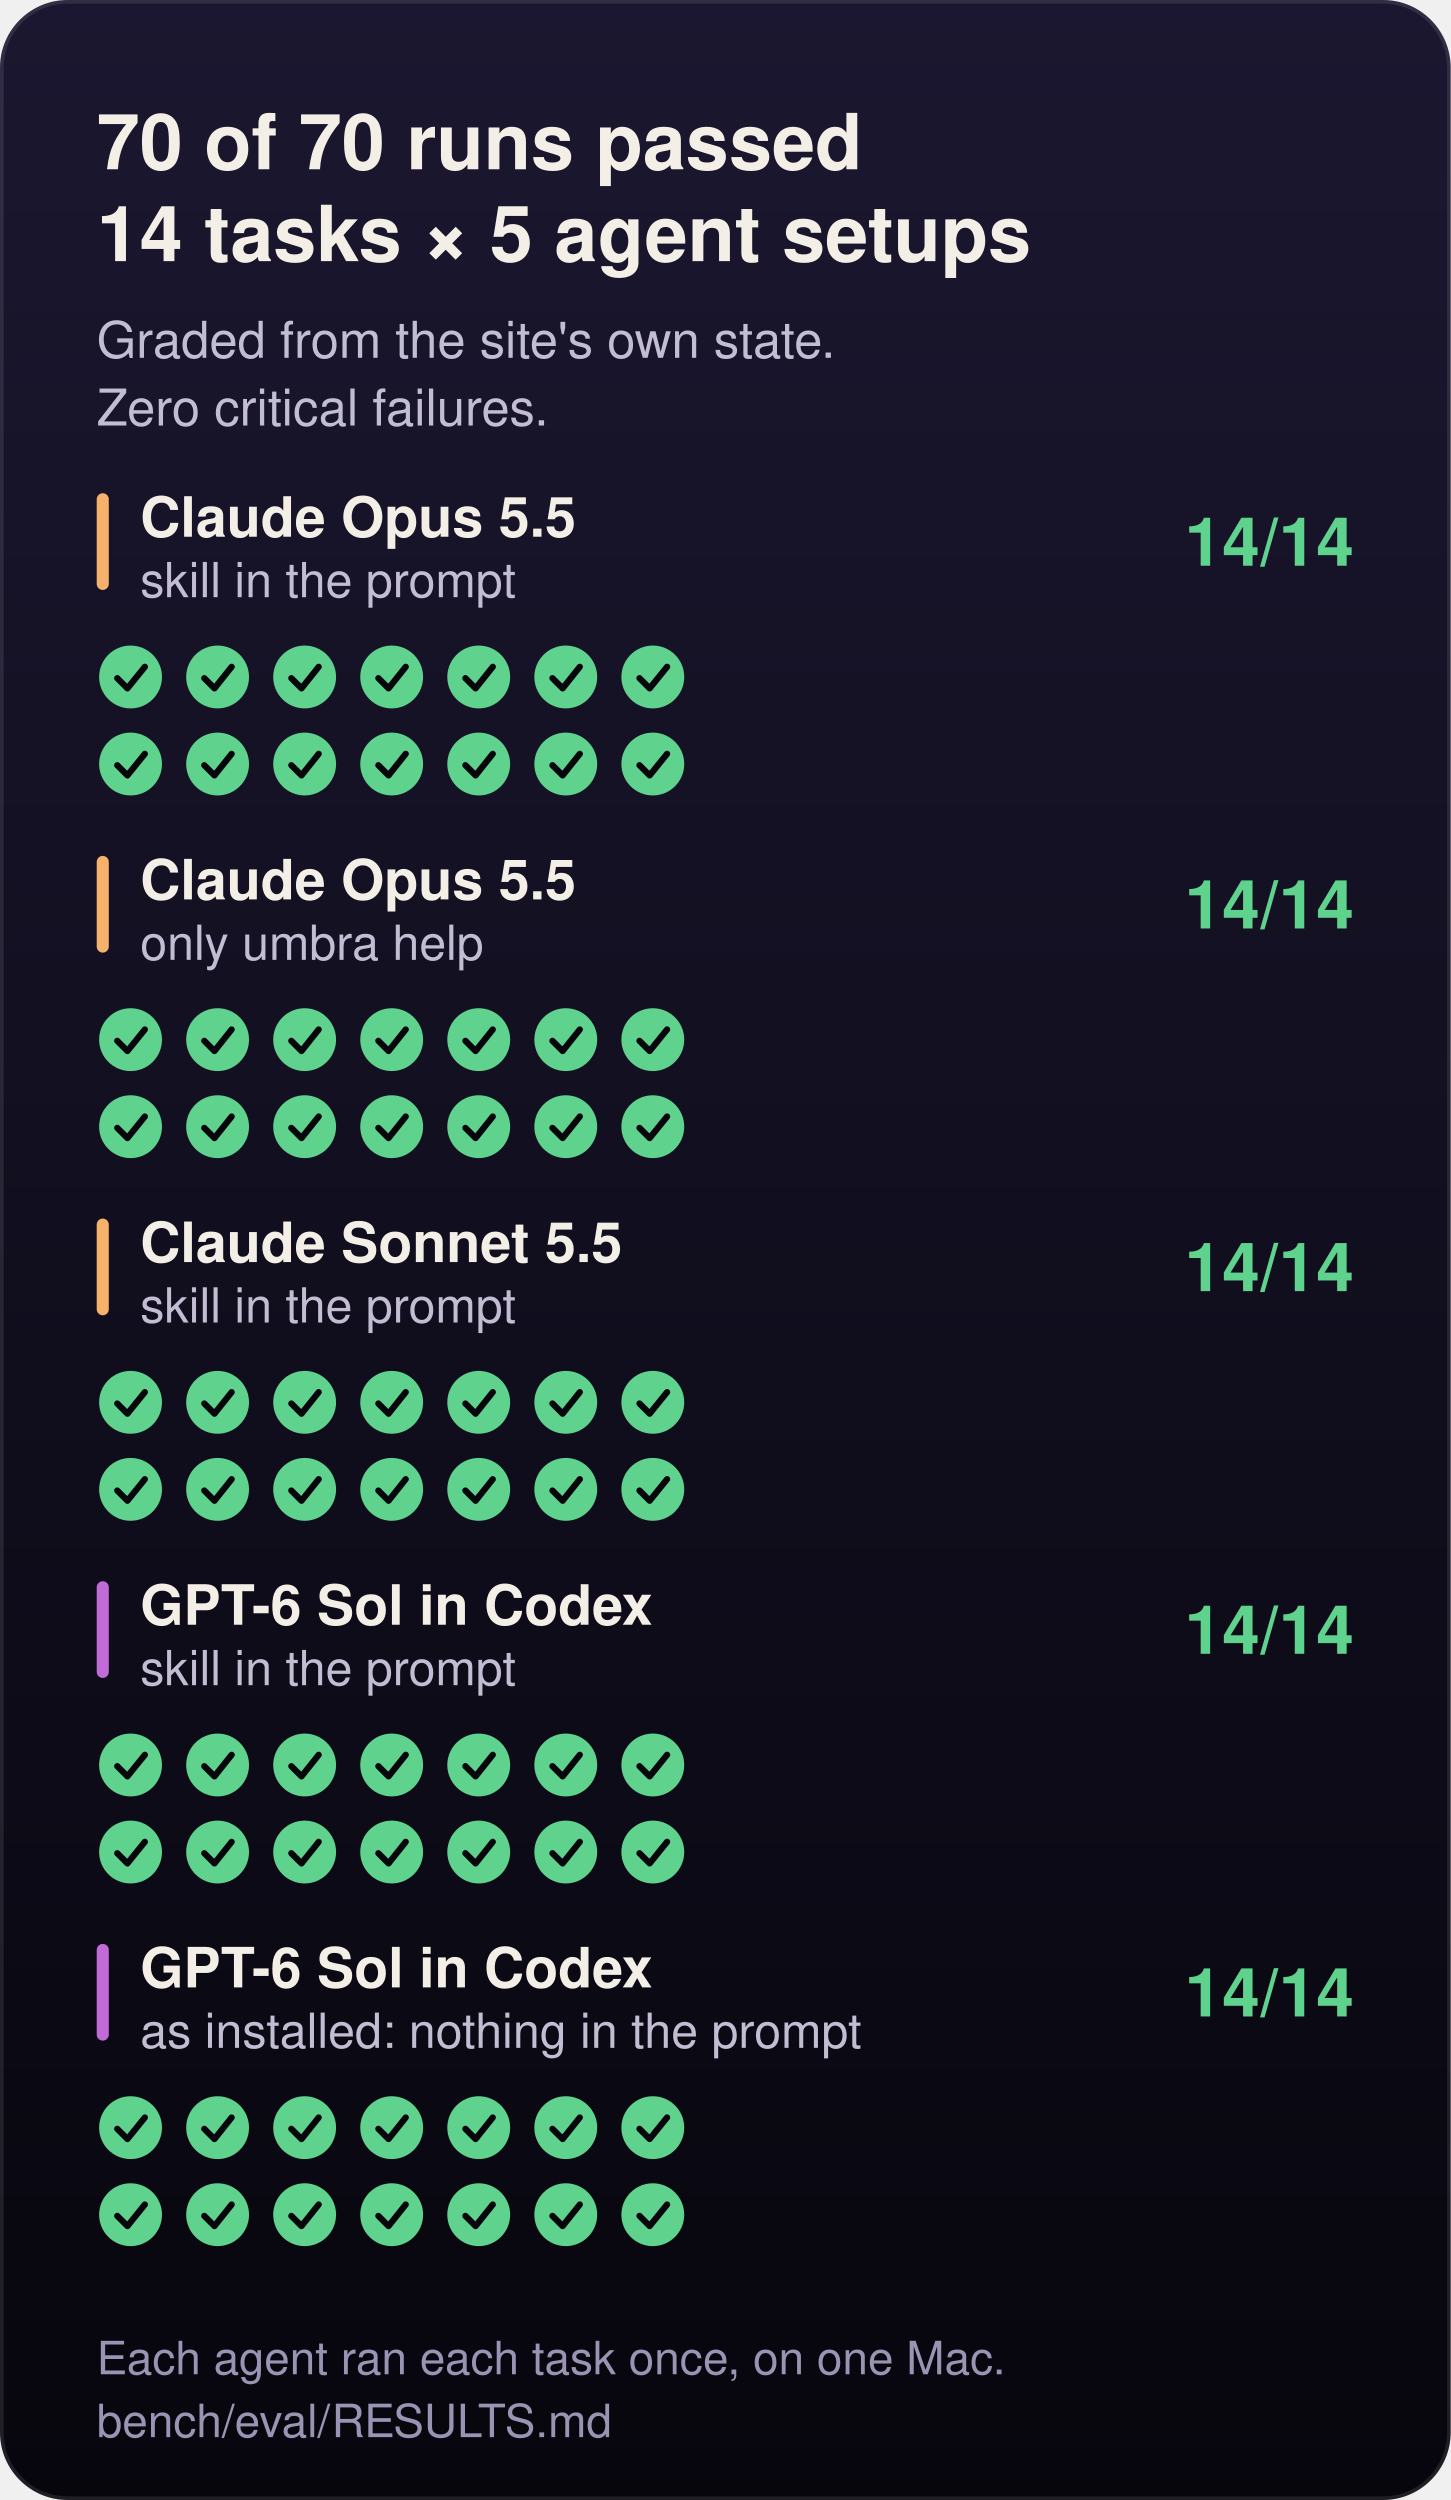
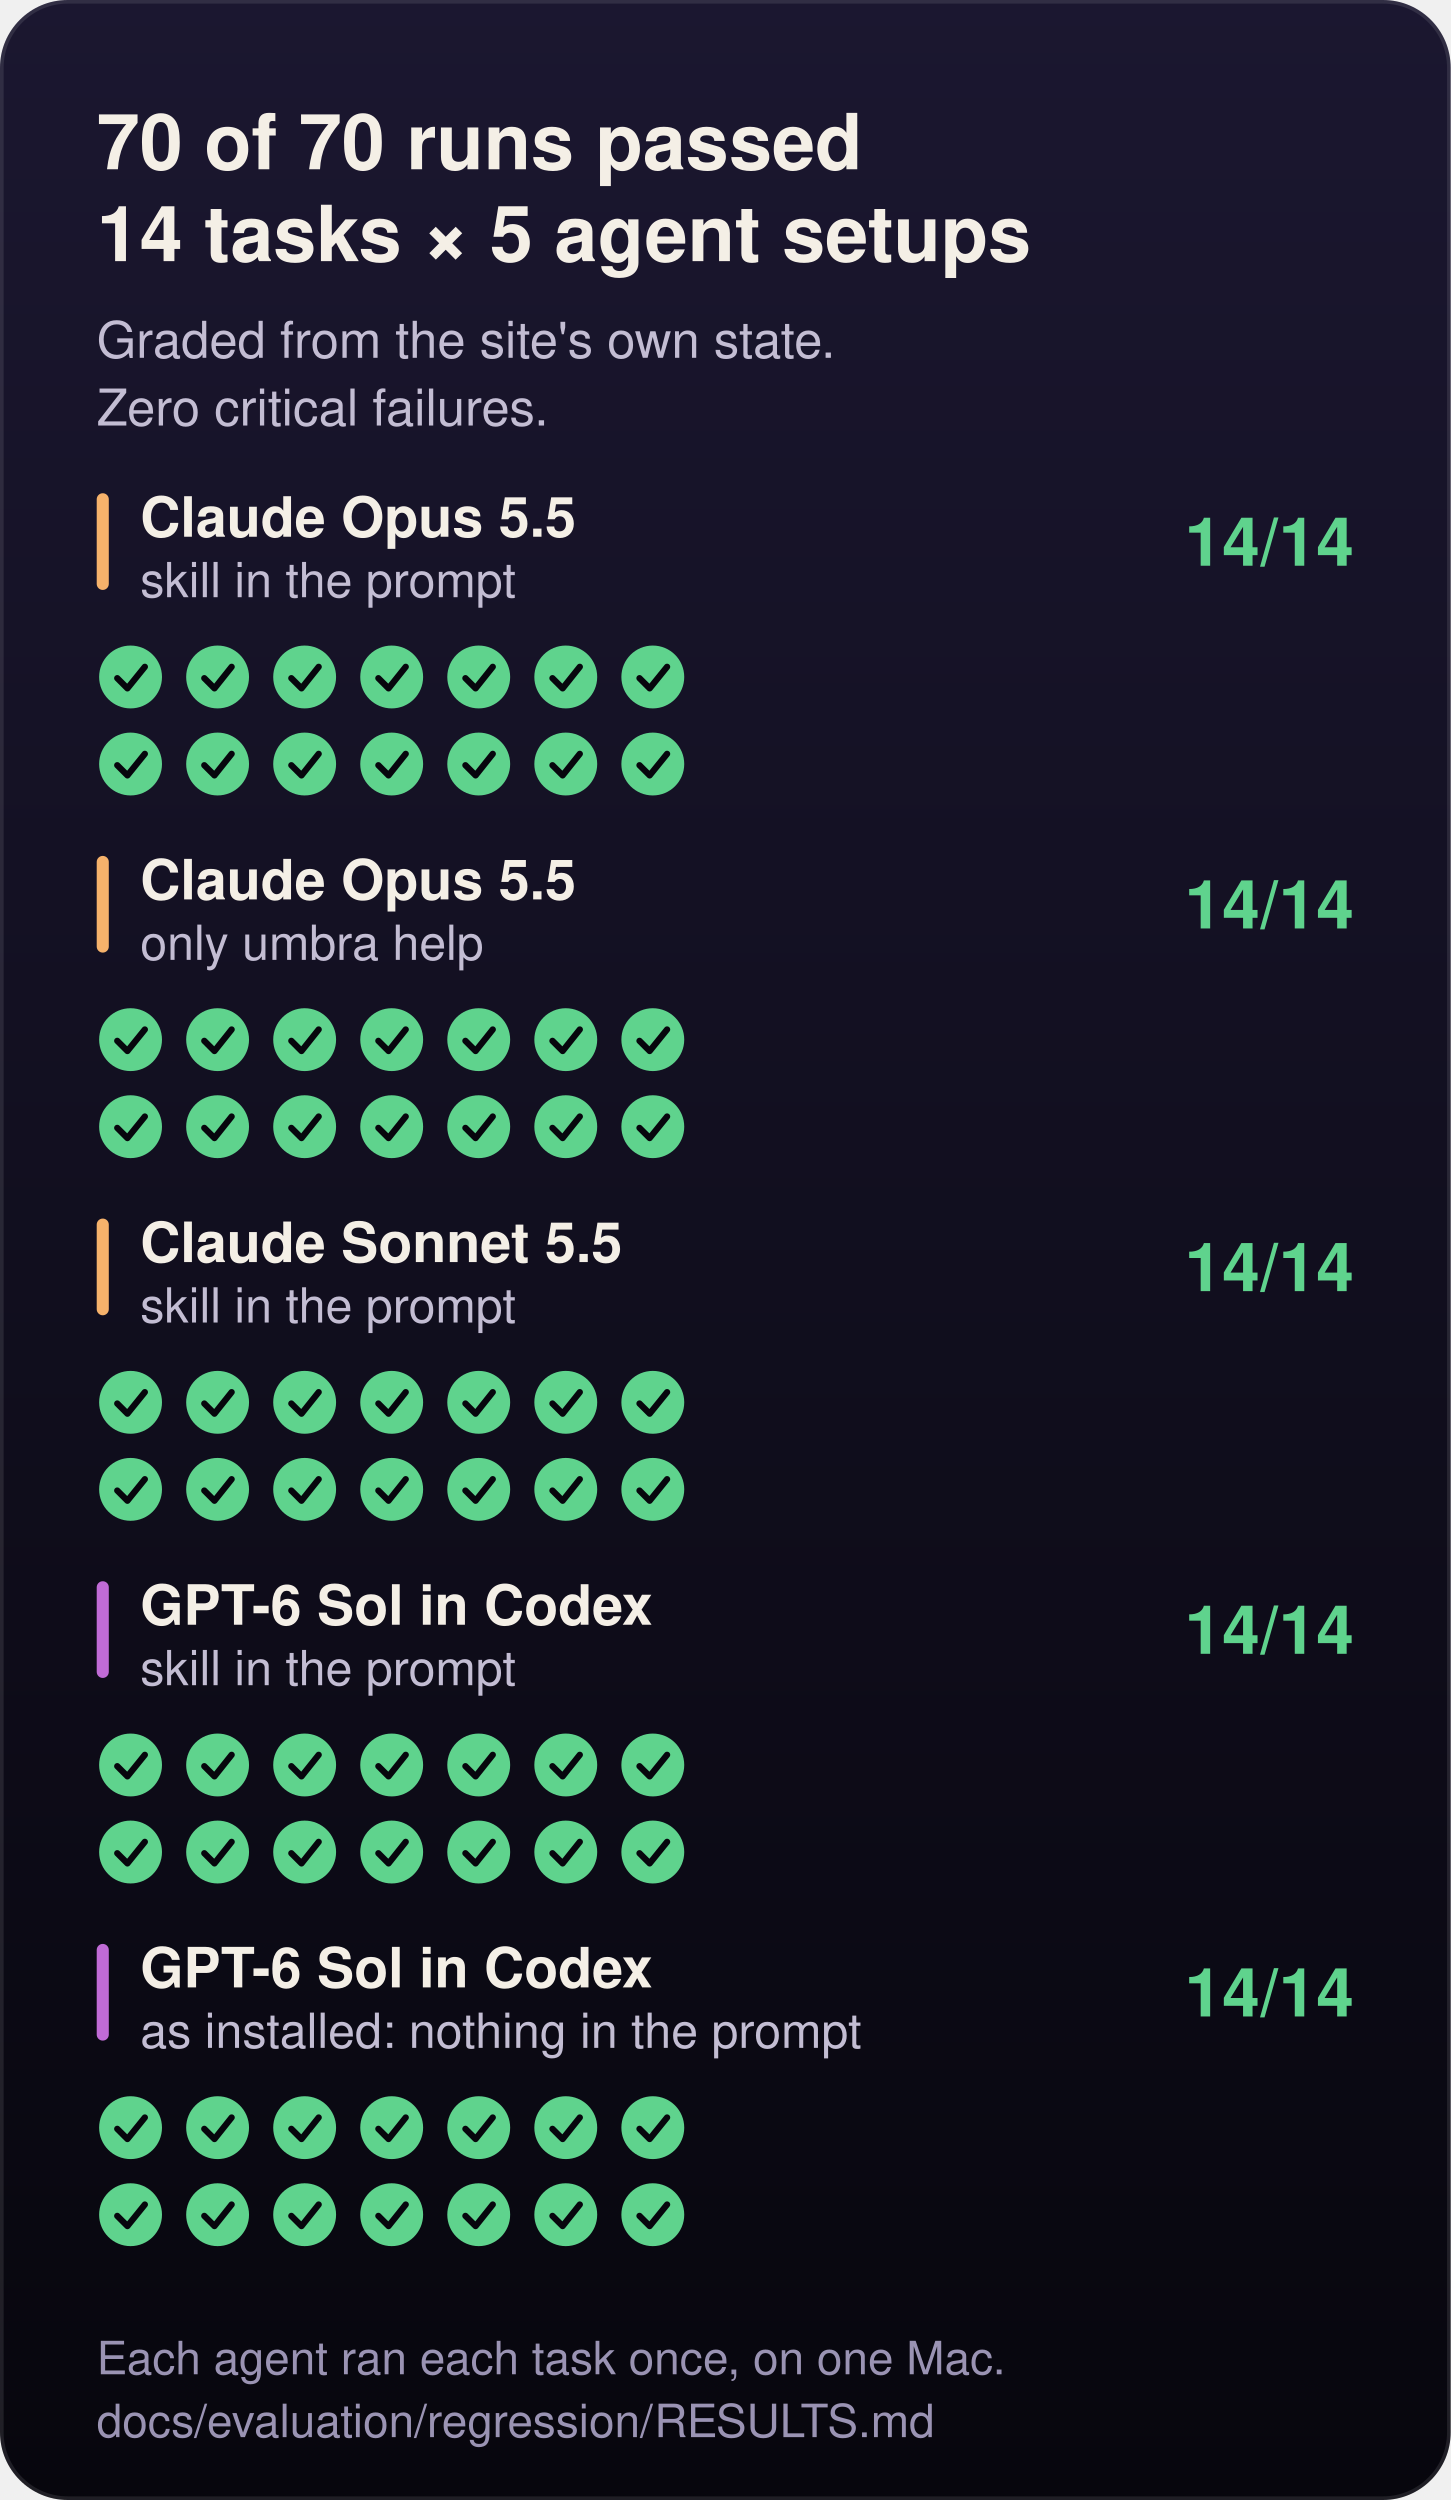
<svg xmlns="http://www.w3.org/2000/svg" viewBox="0 0 600 1034" width="600" height="1034" role="img" aria-labelledby="title desc">
  <defs>
    <radialGradient id="corona" cx="0" cy="0" r="230" gradientUnits="userSpaceOnUse">
      <stop offset="0.60" stop-color="#ffe7b0" stop-opacity="0" />
      <stop offset="0.655" stop-color="#fff1d2" stop-opacity="1" />
      <stop offset="0.70" stop-color="#f6b26b" stop-opacity="0.7" />
      <stop offset="0.82" stop-color="#c06bd6" stop-opacity="0.22" />
      <stop offset="1" stop-color="#7c5cf6" stop-opacity="0" />
    </radialGradient>
    <radialGradient id="rays" cx="0" cy="0" r="262" gradientUnits="userSpaceOnUse">
      <stop offset="0.56" stop-color="#fff1d2" stop-opacity="0.75" />
      <stop offset="0.72" stop-color="#f6b26b" stop-opacity="0.32" />
      <stop offset="1" stop-color="#c06bd6" stop-opacity="0" />
    </radialGradient>
    <radialGradient id="moon" cx="-40" cy="-50" r="190" gradientUnits="userSpaceOnUse">
      <stop offset="0" stop-color="#1c1830" />
      <stop offset="1" stop-color="#07060d" />
    </radialGradient>
    <radialGradient id="bead" cx="0" cy="0" r="46" gradientUnits="userSpaceOnUse">
      <stop offset="0" stop-color="#ffffff" />
      <stop offset="0.18" stop-color="#fff4dc" />
      <stop offset="0.45" stop-color="#ffd08a" stop-opacity="0.45" />
      <stop offset="1" stop-color="#ffb35c" stop-opacity="0" />
    </radialGradient>
    <radialGradient id="halo" cx="0.5" cy="0.5" r="0.5">
      <stop offset="0" stop-color="#7c5cf6" stop-opacity="0.20" />
      <stop offset="1" stop-color="#7c5cf6" stop-opacity="0" />
    </radialGradient>
    <filter id="soft" x="-25%" y="-25%" width="150%" height="150%">
      <feGaussianBlur stdDeviation="2.6" />
    </filter>
    <linearGradient id="sky" x1="0" y1="0" x2="0" y2="1">
      <stop offset="0" stop-color="#1b1730" />
      <stop offset="1" stop-color="#07060d" />
    </linearGradient>
  </defs>
  <rect width="600" height="1034" rx="28" fill="url(#sky)" />
  <rect x="0.75" y="0.75" width="598.5" height="1032.5" rx="27.25" fill="none" stroke="#ffffff" stroke-opacity="0.10" stroke-width="1.5" />
  <text x="40" y="70" font-family="-apple-system, BlinkMacSystemFont, 'SF Pro Display', 'Segoe UI', Helvetica, Arial, sans-serif" font-size="32" fill="#f4efe6" font-weight="600">70 of 70 runs passed</text>
  <text x="40" y="108" font-family="-apple-system, BlinkMacSystemFont, 'SF Pro Display', 'Segoe UI', Helvetica, Arial, sans-serif" font-size="32" fill="#f4efe6" font-weight="600">14 tasks × 5 agent setups</text>
  <text x="40" y="148" font-family="-apple-system, BlinkMacSystemFont, 'SF Pro Display', 'Segoe UI', Helvetica, Arial, sans-serif" font-size="21" fill="#c3bdd3">Graded from the site's own state.</text>
  <text x="40" y="176" font-family="-apple-system, BlinkMacSystemFont, 'SF Pro Display', 'Segoe UI', Helvetica, Arial, sans-serif" font-size="21" fill="#c3bdd3">Zero critical failures.</text>
  <rect x="40" y="204" width="5" height="40" rx="2.5" fill="#f6b26b" />
  <text x="58" y="222" font-family="-apple-system, BlinkMacSystemFont, 'SF Pro Display', 'Segoe UI', Helvetica, Arial, sans-serif" font-size="23" fill="#f4efe6" font-weight="600">Claude Opus 5.5</text>
  <text x="58" y="247" font-family="-apple-system, BlinkMacSystemFont, 'SF Pro Display', 'Segoe UI', Helvetica, Arial, sans-serif" font-size="20" fill="#c3bdd3">skill in the prompt</text>
  <text x="560" y="234" font-family="-apple-system, BlinkMacSystemFont, 'SF Pro Display', 'Segoe UI', Helvetica, Arial, sans-serif" font-size="28" fill="#5fd38d" font-weight="700" text-anchor="end">14/14</text>
  <circle cx="54" cy="280" r="13" fill="#5fd38d" />
  <path d="M48.5 280.5 L52.7 284.7 L59.9 275.8" fill="none" stroke="#07060d" stroke-width="2.6" stroke-linecap="round" stroke-linejoin="round" />
  <circle cx="90" cy="280" r="13" fill="#5fd38d" />
  <path d="M84.5 280.5 L88.7 284.7 L95.8 275.8" fill="none" stroke="#07060d" stroke-width="2.6" stroke-linecap="round" stroke-linejoin="round" />
  <circle cx="126" cy="280" r="13" fill="#5fd38d" />
  <path d="M120.5 280.5 L124.7 284.7 L131.8 275.8" fill="none" stroke="#07060d" stroke-width="2.6" stroke-linecap="round" stroke-linejoin="round" />
  <circle cx="162" cy="280" r="13" fill="#5fd38d" />
  <path d="M156.5 280.5 L160.7 284.7 L167.8 275.8" fill="none" stroke="#07060d" stroke-width="2.6" stroke-linecap="round" stroke-linejoin="round" />
  <circle cx="198" cy="280" r="13" fill="#5fd38d" />
  <path d="M192.5 280.5 L196.7 284.7 L203.8 275.8" fill="none" stroke="#07060d" stroke-width="2.6" stroke-linecap="round" stroke-linejoin="round" />
  <circle cx="234" cy="280" r="13" fill="#5fd38d" />
  <path d="M228.5 280.5 L232.7 284.7 L239.8 275.8" fill="none" stroke="#07060d" stroke-width="2.6" stroke-linecap="round" stroke-linejoin="round" />
  <circle cx="270" cy="280" r="13" fill="#5fd38d" />
  <path d="M264.5 280.5 L268.7 284.7 L275.9 275.8" fill="none" stroke="#07060d" stroke-width="2.6" stroke-linecap="round" stroke-linejoin="round" />
  <circle cx="54" cy="316" r="13" fill="#5fd38d" />
  <path d="M48.5 316.5 L52.7 320.7 L59.9 311.8" fill="none" stroke="#07060d" stroke-width="2.6" stroke-linecap="round" stroke-linejoin="round" />
  <circle cx="90" cy="316" r="13" fill="#5fd38d" />
  <path d="M84.5 316.5 L88.7 320.7 L95.8 311.8" fill="none" stroke="#07060d" stroke-width="2.6" stroke-linecap="round" stroke-linejoin="round" />
  <circle cx="126" cy="316" r="13" fill="#5fd38d" />
  <path d="M120.5 316.5 L124.7 320.7 L131.8 311.8" fill="none" stroke="#07060d" stroke-width="2.6" stroke-linecap="round" stroke-linejoin="round" />
  <circle cx="162" cy="316" r="13" fill="#5fd38d" />
  <path d="M156.5 316.5 L160.7 320.7 L167.8 311.8" fill="none" stroke="#07060d" stroke-width="2.6" stroke-linecap="round" stroke-linejoin="round" />
  <circle cx="198" cy="316" r="13" fill="#5fd38d" />
  <path d="M192.5 316.5 L196.7 320.7 L203.8 311.8" fill="none" stroke="#07060d" stroke-width="2.6" stroke-linecap="round" stroke-linejoin="round" />
  <circle cx="234" cy="316" r="13" fill="#5fd38d" />
  <path d="M228.5 316.5 L232.7 320.7 L239.8 311.8" fill="none" stroke="#07060d" stroke-width="2.6" stroke-linecap="round" stroke-linejoin="round" />
  <circle cx="270" cy="316" r="13" fill="#5fd38d" />
  <path d="M264.5 316.5 L268.7 320.7 L275.9 311.8" fill="none" stroke="#07060d" stroke-width="2.6" stroke-linecap="round" stroke-linejoin="round" />
  <rect x="40" y="354" width="5" height="40" rx="2.5" fill="#f6b26b" />
  <text x="58" y="372" font-family="-apple-system, BlinkMacSystemFont, 'SF Pro Display', 'Segoe UI', Helvetica, Arial, sans-serif" font-size="23" fill="#f4efe6" font-weight="600">Claude Opus 5.5</text>
  <text x="58" y="397" font-family="-apple-system, BlinkMacSystemFont, 'SF Pro Display', 'Segoe UI', Helvetica, Arial, sans-serif" font-size="20" fill="#c3bdd3">only umbra help</text>
  <text x="560" y="384" font-family="-apple-system, BlinkMacSystemFont, 'SF Pro Display', 'Segoe UI', Helvetica, Arial, sans-serif" font-size="28" fill="#5fd38d" font-weight="700" text-anchor="end">14/14</text>
  <circle cx="54" cy="430" r="13" fill="#5fd38d" />
  <path d="M48.5 430.5 L52.7 434.7 L59.9 425.8" fill="none" stroke="#07060d" stroke-width="2.6" stroke-linecap="round" stroke-linejoin="round" />
  <circle cx="90" cy="430" r="13" fill="#5fd38d" />
  <path d="M84.5 430.5 L88.7 434.7 L95.8 425.8" fill="none" stroke="#07060d" stroke-width="2.6" stroke-linecap="round" stroke-linejoin="round" />
  <circle cx="126" cy="430" r="13" fill="#5fd38d" />
  <path d="M120.5 430.5 L124.7 434.7 L131.8 425.8" fill="none" stroke="#07060d" stroke-width="2.6" stroke-linecap="round" stroke-linejoin="round" />
  <circle cx="162" cy="430" r="13" fill="#5fd38d" />
  <path d="M156.5 430.5 L160.7 434.7 L167.8 425.8" fill="none" stroke="#07060d" stroke-width="2.6" stroke-linecap="round" stroke-linejoin="round" />
  <circle cx="198" cy="430" r="13" fill="#5fd38d" />
  <path d="M192.5 430.5 L196.7 434.7 L203.8 425.8" fill="none" stroke="#07060d" stroke-width="2.6" stroke-linecap="round" stroke-linejoin="round" />
  <circle cx="234" cy="430" r="13" fill="#5fd38d" />
  <path d="M228.5 430.5 L232.7 434.7 L239.8 425.8" fill="none" stroke="#07060d" stroke-width="2.6" stroke-linecap="round" stroke-linejoin="round" />
  <circle cx="270" cy="430" r="13" fill="#5fd38d" />
  <path d="M264.5 430.5 L268.7 434.7 L275.9 425.8" fill="none" stroke="#07060d" stroke-width="2.6" stroke-linecap="round" stroke-linejoin="round" />
  <circle cx="54" cy="466" r="13" fill="#5fd38d" />
  <path d="M48.5 466.5 L52.7 470.7 L59.9 461.8" fill="none" stroke="#07060d" stroke-width="2.6" stroke-linecap="round" stroke-linejoin="round" />
  <circle cx="90" cy="466" r="13" fill="#5fd38d" />
  <path d="M84.5 466.5 L88.7 470.7 L95.8 461.8" fill="none" stroke="#07060d" stroke-width="2.6" stroke-linecap="round" stroke-linejoin="round" />
  <circle cx="126" cy="466" r="13" fill="#5fd38d" />
  <path d="M120.5 466.5 L124.7 470.7 L131.8 461.8" fill="none" stroke="#07060d" stroke-width="2.6" stroke-linecap="round" stroke-linejoin="round" />
  <circle cx="162" cy="466" r="13" fill="#5fd38d" />
  <path d="M156.5 466.5 L160.7 470.7 L167.8 461.8" fill="none" stroke="#07060d" stroke-width="2.6" stroke-linecap="round" stroke-linejoin="round" />
  <circle cx="198" cy="466" r="13" fill="#5fd38d" />
  <path d="M192.5 466.5 L196.7 470.7 L203.8 461.8" fill="none" stroke="#07060d" stroke-width="2.6" stroke-linecap="round" stroke-linejoin="round" />
  <circle cx="234" cy="466" r="13" fill="#5fd38d" />
  <path d="M228.5 466.5 L232.7 470.7 L239.8 461.8" fill="none" stroke="#07060d" stroke-width="2.6" stroke-linecap="round" stroke-linejoin="round" />
  <circle cx="270" cy="466" r="13" fill="#5fd38d" />
  <path d="M264.5 466.5 L268.7 470.7 L275.9 461.8" fill="none" stroke="#07060d" stroke-width="2.6" stroke-linecap="round" stroke-linejoin="round" />
  <rect x="40" y="504" width="5" height="40" rx="2.5" fill="#f6b26b" />
  <text x="58" y="522" font-family="-apple-system, BlinkMacSystemFont, 'SF Pro Display', 'Segoe UI', Helvetica, Arial, sans-serif" font-size="23" fill="#f4efe6" font-weight="600">Claude Sonnet 5.5</text>
  <text x="58" y="547" font-family="-apple-system, BlinkMacSystemFont, 'SF Pro Display', 'Segoe UI', Helvetica, Arial, sans-serif" font-size="20" fill="#c3bdd3">skill in the prompt</text>
  <text x="560" y="534" font-family="-apple-system, BlinkMacSystemFont, 'SF Pro Display', 'Segoe UI', Helvetica, Arial, sans-serif" font-size="28" fill="#5fd38d" font-weight="700" text-anchor="end">14/14</text>
  <circle cx="54" cy="580" r="13" fill="#5fd38d" />
  <path d="M48.5 580.5 L52.7 584.7 L59.9 575.8" fill="none" stroke="#07060d" stroke-width="2.6" stroke-linecap="round" stroke-linejoin="round" />
  <circle cx="90" cy="580" r="13" fill="#5fd38d" />
  <path d="M84.5 580.5 L88.7 584.7 L95.8 575.8" fill="none" stroke="#07060d" stroke-width="2.6" stroke-linecap="round" stroke-linejoin="round" />
  <circle cx="126" cy="580" r="13" fill="#5fd38d" />
  <path d="M120.5 580.5 L124.7 584.7 L131.8 575.8" fill="none" stroke="#07060d" stroke-width="2.6" stroke-linecap="round" stroke-linejoin="round" />
  <circle cx="162" cy="580" r="13" fill="#5fd38d" />
  <path d="M156.5 580.5 L160.7 584.7 L167.8 575.8" fill="none" stroke="#07060d" stroke-width="2.6" stroke-linecap="round" stroke-linejoin="round" />
  <circle cx="198" cy="580" r="13" fill="#5fd38d" />
  <path d="M192.5 580.5 L196.7 584.7 L203.8 575.8" fill="none" stroke="#07060d" stroke-width="2.6" stroke-linecap="round" stroke-linejoin="round" />
  <circle cx="234" cy="580" r="13" fill="#5fd38d" />
  <path d="M228.5 580.5 L232.7 584.7 L239.8 575.8" fill="none" stroke="#07060d" stroke-width="2.6" stroke-linecap="round" stroke-linejoin="round" />
  <circle cx="270" cy="580" r="13" fill="#5fd38d" />
  <path d="M264.5 580.5 L268.7 584.7 L275.9 575.8" fill="none" stroke="#07060d" stroke-width="2.6" stroke-linecap="round" stroke-linejoin="round" />
  <circle cx="54" cy="616" r="13" fill="#5fd38d" />
  <path d="M48.5 616.5 L52.7 620.7 L59.9 611.8" fill="none" stroke="#07060d" stroke-width="2.6" stroke-linecap="round" stroke-linejoin="round" />
  <circle cx="90" cy="616" r="13" fill="#5fd38d" />
  <path d="M84.5 616.5 L88.7 620.7 L95.8 611.8" fill="none" stroke="#07060d" stroke-width="2.6" stroke-linecap="round" stroke-linejoin="round" />
  <circle cx="126" cy="616" r="13" fill="#5fd38d" />
  <path d="M120.5 616.5 L124.7 620.7 L131.8 611.8" fill="none" stroke="#07060d" stroke-width="2.6" stroke-linecap="round" stroke-linejoin="round" />
  <circle cx="162" cy="616" r="13" fill="#5fd38d" />
  <path d="M156.5 616.5 L160.7 620.7 L167.8 611.8" fill="none" stroke="#07060d" stroke-width="2.6" stroke-linecap="round" stroke-linejoin="round" />
  <circle cx="198" cy="616" r="13" fill="#5fd38d" />
  <path d="M192.5 616.5 L196.7 620.7 L203.8 611.8" fill="none" stroke="#07060d" stroke-width="2.6" stroke-linecap="round" stroke-linejoin="round" />
  <circle cx="234" cy="616" r="13" fill="#5fd38d" />
  <path d="M228.5 616.5 L232.7 620.7 L239.8 611.8" fill="none" stroke="#07060d" stroke-width="2.6" stroke-linecap="round" stroke-linejoin="round" />
  <circle cx="270" cy="616" r="13" fill="#5fd38d" />
  <path d="M264.5 616.5 L268.7 620.7 L275.9 611.8" fill="none" stroke="#07060d" stroke-width="2.6" stroke-linecap="round" stroke-linejoin="round" />
  <rect x="40" y="654" width="5" height="40" rx="2.5" fill="#c06bd6" />
  <text x="58" y="672" font-family="-apple-system, BlinkMacSystemFont, 'SF Pro Display', 'Segoe UI', Helvetica, Arial, sans-serif" font-size="23" fill="#f4efe6" font-weight="600">GPT-6 Sol in Codex</text>
  <text x="58" y="697" font-family="-apple-system, BlinkMacSystemFont, 'SF Pro Display', 'Segoe UI', Helvetica, Arial, sans-serif" font-size="20" fill="#c3bdd3">skill in the prompt</text>
  <text x="560" y="684" font-family="-apple-system, BlinkMacSystemFont, 'SF Pro Display', 'Segoe UI', Helvetica, Arial, sans-serif" font-size="28" fill="#5fd38d" font-weight="700" text-anchor="end">14/14</text>
  <circle cx="54" cy="730" r="13" fill="#5fd38d" />
  <path d="M48.5 730.5 L52.7 734.7 L59.9 725.8" fill="none" stroke="#07060d" stroke-width="2.6" stroke-linecap="round" stroke-linejoin="round" />
  <circle cx="90" cy="730" r="13" fill="#5fd38d" />
  <path d="M84.5 730.5 L88.7 734.7 L95.8 725.8" fill="none" stroke="#07060d" stroke-width="2.6" stroke-linecap="round" stroke-linejoin="round" />
  <circle cx="126" cy="730" r="13" fill="#5fd38d" />
  <path d="M120.5 730.5 L124.7 734.7 L131.8 725.8" fill="none" stroke="#07060d" stroke-width="2.6" stroke-linecap="round" stroke-linejoin="round" />
  <circle cx="162" cy="730" r="13" fill="#5fd38d" />
  <path d="M156.5 730.5 L160.7 734.7 L167.8 725.8" fill="none" stroke="#07060d" stroke-width="2.6" stroke-linecap="round" stroke-linejoin="round" />
  <circle cx="198" cy="730" r="13" fill="#5fd38d" />
  <path d="M192.5 730.5 L196.7 734.7 L203.8 725.8" fill="none" stroke="#07060d" stroke-width="2.6" stroke-linecap="round" stroke-linejoin="round" />
  <circle cx="234" cy="730" r="13" fill="#5fd38d" />
  <path d="M228.5 730.5 L232.7 734.7 L239.8 725.8" fill="none" stroke="#07060d" stroke-width="2.6" stroke-linecap="round" stroke-linejoin="round" />
  <circle cx="270" cy="730" r="13" fill="#5fd38d" />
  <path d="M264.5 730.5 L268.7 734.7 L275.9 725.8" fill="none" stroke="#07060d" stroke-width="2.6" stroke-linecap="round" stroke-linejoin="round" />
  <circle cx="54" cy="766" r="13" fill="#5fd38d" />
  <path d="M48.5 766.5 L52.7 770.7 L59.9 761.8" fill="none" stroke="#07060d" stroke-width="2.6" stroke-linecap="round" stroke-linejoin="round" />
  <circle cx="90" cy="766" r="13" fill="#5fd38d" />
  <path d="M84.5 766.5 L88.7 770.7 L95.8 761.8" fill="none" stroke="#07060d" stroke-width="2.6" stroke-linecap="round" stroke-linejoin="round" />
  <circle cx="126" cy="766" r="13" fill="#5fd38d" />
  <path d="M120.5 766.5 L124.7 770.7 L131.8 761.8" fill="none" stroke="#07060d" stroke-width="2.6" stroke-linecap="round" stroke-linejoin="round" />
  <circle cx="162" cy="766" r="13" fill="#5fd38d" />
  <path d="M156.5 766.5 L160.7 770.7 L167.8 761.8" fill="none" stroke="#07060d" stroke-width="2.6" stroke-linecap="round" stroke-linejoin="round" />
  <circle cx="198" cy="766" r="13" fill="#5fd38d" />
  <path d="M192.5 766.5 L196.7 770.7 L203.8 761.8" fill="none" stroke="#07060d" stroke-width="2.6" stroke-linecap="round" stroke-linejoin="round" />
  <circle cx="234" cy="766" r="13" fill="#5fd38d" />
  <path d="M228.5 766.5 L232.7 770.7 L239.8 761.8" fill="none" stroke="#07060d" stroke-width="2.6" stroke-linecap="round" stroke-linejoin="round" />
  <circle cx="270" cy="766" r="13" fill="#5fd38d" />
  <path d="M264.5 766.5 L268.7 770.7 L275.9 761.8" fill="none" stroke="#07060d" stroke-width="2.6" stroke-linecap="round" stroke-linejoin="round" />
  <rect x="40" y="804" width="5" height="40" rx="2.5" fill="#c06bd6" />
  <text x="58" y="822" font-family="-apple-system, BlinkMacSystemFont, 'SF Pro Display', 'Segoe UI', Helvetica, Arial, sans-serif" font-size="23" fill="#f4efe6" font-weight="600">GPT-6 Sol in Codex</text>
  <text x="58" y="847" font-family="-apple-system, BlinkMacSystemFont, 'SF Pro Display', 'Segoe UI', Helvetica, Arial, sans-serif" font-size="20" fill="#c3bdd3">as installed: nothing in the prompt</text>
  <text x="560" y="834" font-family="-apple-system, BlinkMacSystemFont, 'SF Pro Display', 'Segoe UI', Helvetica, Arial, sans-serif" font-size="28" fill="#5fd38d" font-weight="700" text-anchor="end">14/14</text>
  <circle cx="54" cy="880" r="13" fill="#5fd38d" />
  <path d="M48.5 880.5 L52.7 884.7 L59.9 875.8" fill="none" stroke="#07060d" stroke-width="2.6" stroke-linecap="round" stroke-linejoin="round" />
  <circle cx="90" cy="880" r="13" fill="#5fd38d" />
  <path d="M84.5 880.5 L88.7 884.7 L95.8 875.8" fill="none" stroke="#07060d" stroke-width="2.6" stroke-linecap="round" stroke-linejoin="round" />
  <circle cx="126" cy="880" r="13" fill="#5fd38d" />
  <path d="M120.5 880.5 L124.7 884.7 L131.8 875.8" fill="none" stroke="#07060d" stroke-width="2.6" stroke-linecap="round" stroke-linejoin="round" />
  <circle cx="162" cy="880" r="13" fill="#5fd38d" />
  <path d="M156.5 880.5 L160.7 884.7 L167.8 875.8" fill="none" stroke="#07060d" stroke-width="2.6" stroke-linecap="round" stroke-linejoin="round" />
  <circle cx="198" cy="880" r="13" fill="#5fd38d" />
  <path d="M192.5 880.5 L196.7 884.7 L203.8 875.8" fill="none" stroke="#07060d" stroke-width="2.6" stroke-linecap="round" stroke-linejoin="round" />
  <circle cx="234" cy="880" r="13" fill="#5fd38d" />
  <path d="M228.5 880.5 L232.7 884.7 L239.8 875.8" fill="none" stroke="#07060d" stroke-width="2.6" stroke-linecap="round" stroke-linejoin="round" />
  <circle cx="270" cy="880" r="13" fill="#5fd38d" />
  <path d="M264.5 880.5 L268.7 884.7 L275.9 875.8" fill="none" stroke="#07060d" stroke-width="2.6" stroke-linecap="round" stroke-linejoin="round" />
  <circle cx="54" cy="916" r="13" fill="#5fd38d" />
  <path d="M48.5 916.5 L52.7 920.7 L59.9 911.8" fill="none" stroke="#07060d" stroke-width="2.6" stroke-linecap="round" stroke-linejoin="round" />
  <circle cx="90" cy="916" r="13" fill="#5fd38d" />
  <path d="M84.5 916.5 L88.7 920.7 L95.8 911.8" fill="none" stroke="#07060d" stroke-width="2.6" stroke-linecap="round" stroke-linejoin="round" />
  <circle cx="126" cy="916" r="13" fill="#5fd38d" />
  <path d="M120.5 916.5 L124.7 920.7 L131.8 911.8" fill="none" stroke="#07060d" stroke-width="2.6" stroke-linecap="round" stroke-linejoin="round" />
  <circle cx="162" cy="916" r="13" fill="#5fd38d" />
  <path d="M156.5 916.5 L160.7 920.7 L167.8 911.8" fill="none" stroke="#07060d" stroke-width="2.6" stroke-linecap="round" stroke-linejoin="round" />
  <circle cx="198" cy="916" r="13" fill="#5fd38d" />
  <path d="M192.5 916.5 L196.7 920.7 L203.8 911.8" fill="none" stroke="#07060d" stroke-width="2.6" stroke-linecap="round" stroke-linejoin="round" />
  <circle cx="234" cy="916" r="13" fill="#5fd38d" />
  <path d="M228.5 916.5 L232.7 920.7 L239.8 911.8" fill="none" stroke="#07060d" stroke-width="2.6" stroke-linecap="round" stroke-linejoin="round" />
  <circle cx="270" cy="916" r="13" fill="#5fd38d" />
  <path d="M264.5 916.5 L268.7 920.7 L275.9 911.8" fill="none" stroke="#07060d" stroke-width="2.6" stroke-linecap="round" stroke-linejoin="round" />
  <text x="40" y="982" font-family="-apple-system, BlinkMacSystemFont, 'SF Pro Display', 'Segoe UI', Helvetica, Arial, sans-serif" font-size="19" fill="#9a93b3">Each agent ran each task once, on one Mac.</text>
-   <text x="40" y="1008" font-family="-apple-system, BlinkMacSystemFont, 'SF Pro Display', 'Segoe UI', Helvetica, Arial, sans-serif" font-size="19" fill="#9a93b3">bench/eval/RESULTS.md</text>
+   <text x="40" y="1008" font-family="-apple-system, BlinkMacSystemFont, 'SF Pro Display', 'Segoe UI', Helvetica, Arial, sans-serif" font-size="19" fill="#9a93b3">docs/evaluation/regression/RESULTS.md</text>
</svg>
